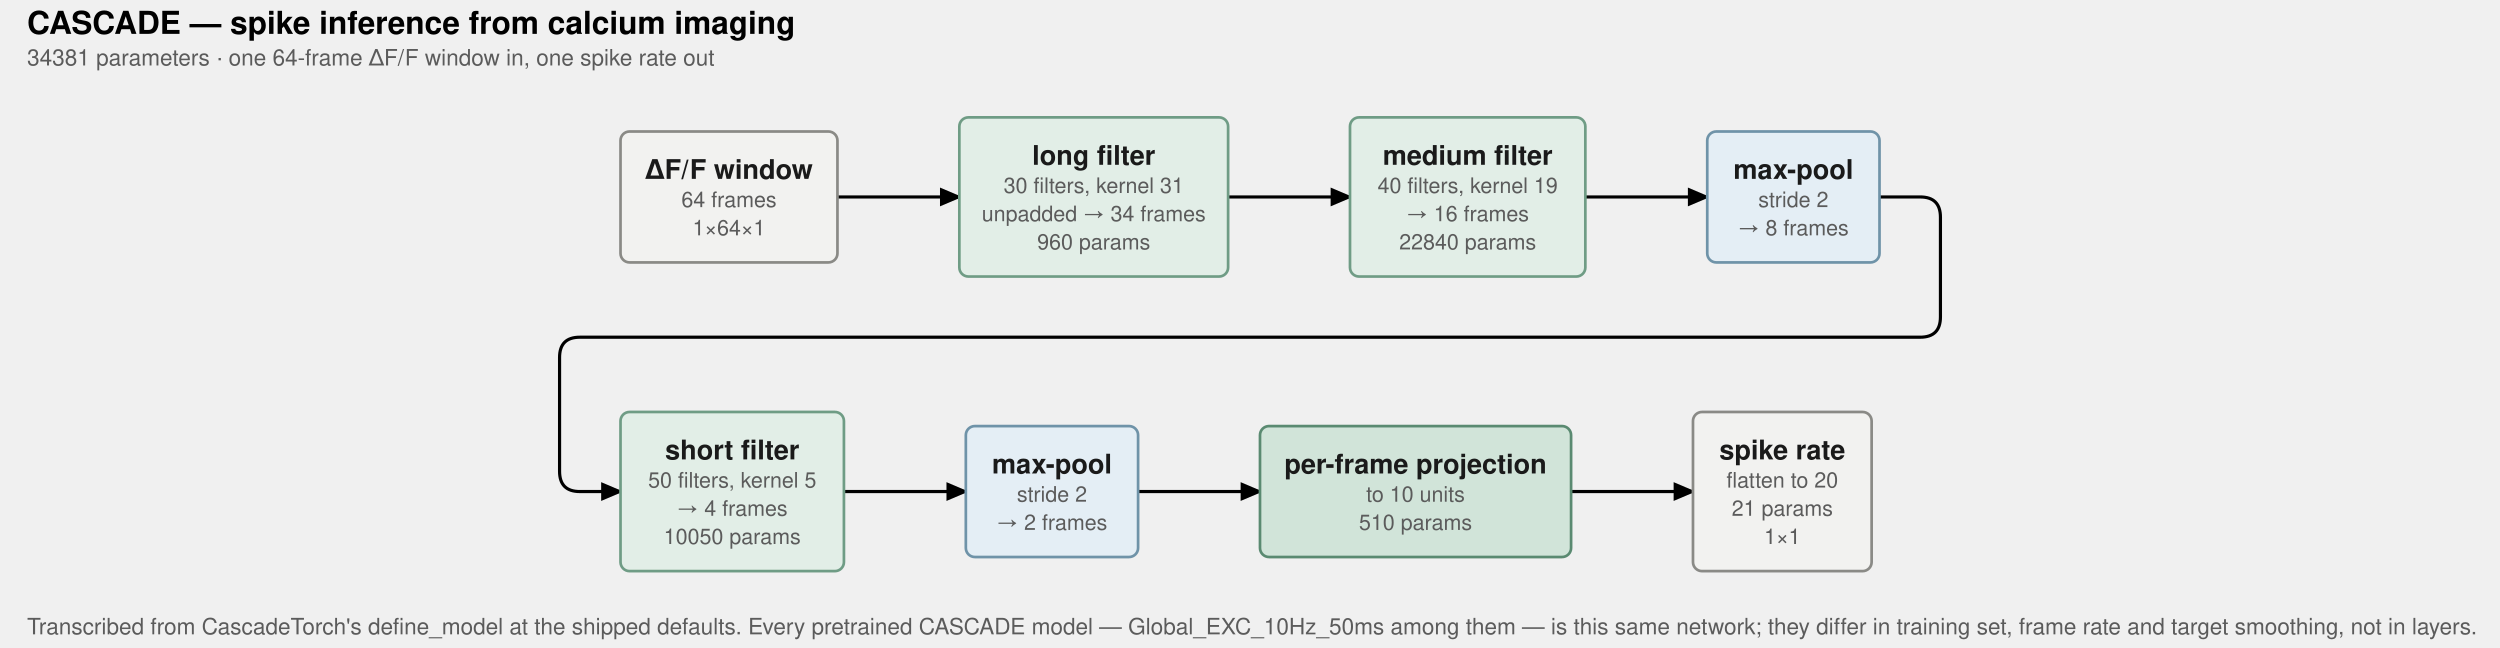
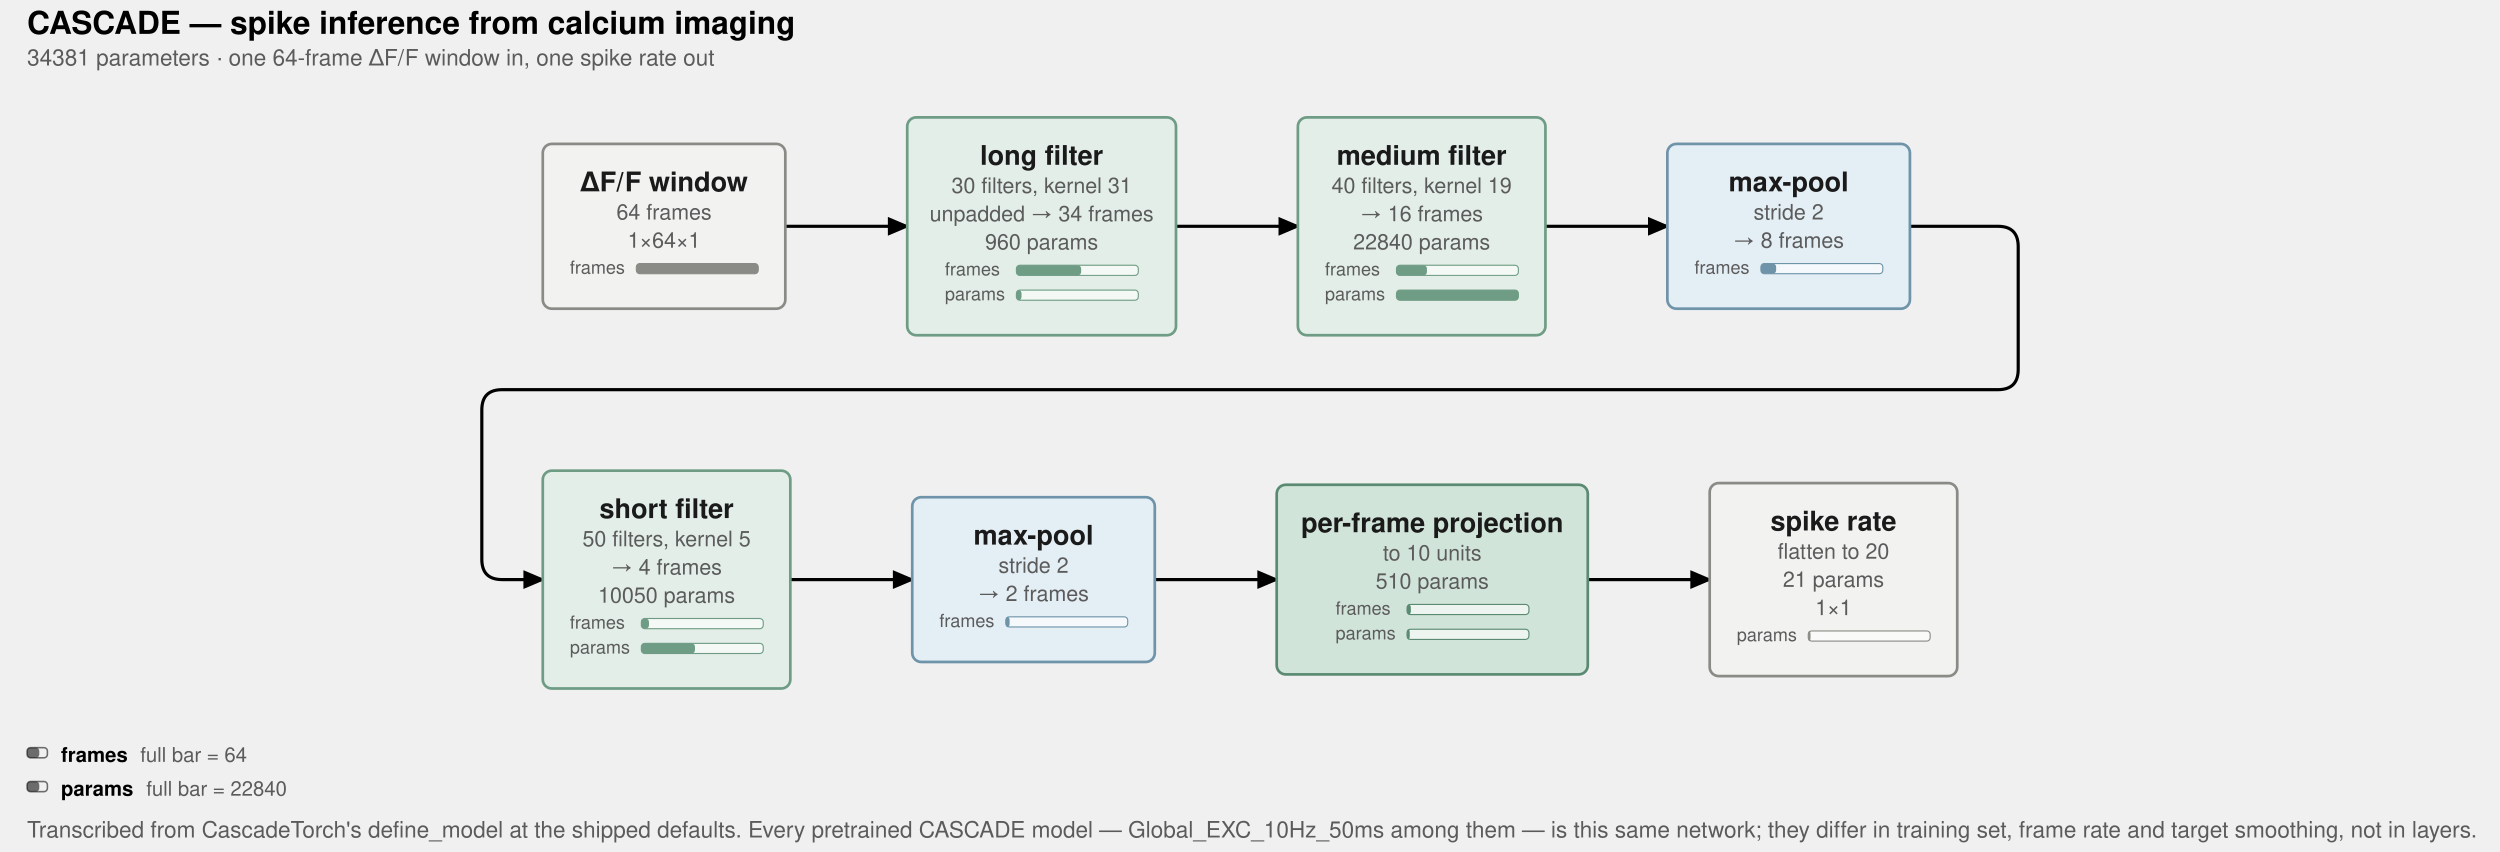
- <svg xmlns="http://www.w3.org/2000/svg" class="draughtsman" role="img" aria-label="CASCADE — spike inference from calcium imaging" viewBox="0 0 1107.47 287" width="1107.47" height="287">
+ <svg xmlns="http://www.w3.org/2000/svg" class="draughtsman" role="img" aria-label="CASCADE — spike inference from calcium imaging" viewBox="0 0 1107.47 377" width="1107.47" height="377">
  <defs>
    <marker id="ds-arrow" viewBox="0 0 8 8" refX="7" refY="4" markerWidth="7" markerHeight="7" orient="auto-start-reverse">
      <path d="M0 0.6 L8 4 L0 7.4 Z" style="fill:currentColor" />
    </marker>
  </defs>
  <text class="ds-title" x="12" y="15" style="font-family:Helvetica Neue, Helvetica, Arial, sans-serif;font-size:14px;font-weight:600;fill:currentColor">CASCADE — spike inference from calcium imaging</text>
  <text class="ds-subtitle" x="12" y="29" style="font-family:Helvetica Neue, Helvetica, Arial, sans-serif;font-size:10px;fill:currentColor;opacity:0.62">34381 parameters · one 64-frame ΔF/F window in, one spike rate out</text>
-   <g class="ds-body" transform="translate(231.88 36)">
-     <path class="ds-edge ds-edge-solid" data-from="window" data-to="conv1" d="M139.1 51.25 C166.1 51.25 166.1 51.25 193.1 51.25" style="fill:none;stroke:currentColor;stroke-width:1.4" marker-end="url(#ds-arrow)" />
-     <path class="ds-edge ds-edge-solid" data-from="conv1" data-to="conv2" d="M312.15 51.25 C339.15 51.25 339.15 51.25 366.15 51.25" style="fill:none;stroke:currentColor;stroke-width:1.4" marker-end="url(#ds-arrow)" />
-     <path class="ds-edge ds-edge-solid" data-from="conv2" data-to="pool1" d="M470.41 51.25 C497.41 51.25 497.41 51.25 524.41 51.25" style="fill:none;stroke:currentColor;stroke-width:1.4" marker-end="url(#ds-arrow)" />
-     <path class="ds-edge ds-edge-solid" data-from="pool1" data-to="conv3" d="M600.71 51.25 L618.71 51.25 Q627.71 51.25 627.71 60.25 L627.71 104.38 Q627.71 113.38 618.71 113.38 L25 113.38 Q16 113.38 16 122.38 L16 172.75 Q16 181.75 25 181.75 L43 181.75" style="fill:none;stroke:currentColor;stroke-width:1.4" marker-end="url(#ds-arrow)" />
-     <path class="ds-edge ds-edge-solid" data-from="conv3" data-to="pool2" d="M141.97 181.75 C168.97 181.75 168.97 181.75 195.97 181.75" style="fill:none;stroke:currentColor;stroke-width:1.4" marker-end="url(#ds-arrow)" />
-     <path class="ds-edge ds-edge-solid" data-from="pool2" data-to="dense1" d="M272.28 181.75 C299.28 181.75 299.28 181.75 326.28 181.75" style="fill:none;stroke:currentColor;stroke-width:1.4" marker-end="url(#ds-arrow)" />
-     <path class="ds-edge ds-edge-solid" data-from="dense1" data-to="readout" d="M464.08 181.75 C491.09 181.75 491.09 181.75 518.09 181.75" style="fill:none;stroke:currentColor;stroke-width:1.4" marker-end="url(#ds-arrow)" />
+   <g class="ds-body" transform="translate(197.44 36)">
+     <path class="ds-edge ds-edge-solid" data-from="window" data-to="conv1" d="M150.45 64.25 C177.45 64.25 177.45 64.25 204.45 64.25" style="fill:none;stroke:currentColor;stroke-width:1.4" marker-end="url(#ds-arrow)" />
+     <path class="ds-edge ds-edge-solid" data-from="conv1" data-to="conv2" d="M323.5 64.25 C350.5 64.25 350.5 64.25 377.5 64.25" style="fill:none;stroke:currentColor;stroke-width:1.4" marker-end="url(#ds-arrow)" />
+     <path class="ds-edge ds-edge-solid" data-from="conv2" data-to="pool1" d="M487.18 64.25 C514.18 64.25 514.18 64.25 541.18 64.25" style="fill:none;stroke:currentColor;stroke-width:1.4" marker-end="url(#ds-arrow)" />
+     <path class="ds-edge ds-edge-solid" data-from="pool1" data-to="conv3" d="M648.62 64.25 L687.6 64.25 Q696.6 64.25 696.6 73.25 L696.6 127.62 Q696.6 136.62 687.6 136.62 L25 136.62 Q16 136.62 16 145.62 L16 211.75 Q16 220.75 25 220.75 L43 220.75" style="fill:none;stroke:currentColor;stroke-width:1.4" marker-end="url(#ds-arrow)" />
+     <path class="ds-edge ds-edge-solid" data-from="conv3" data-to="pool2" d="M152.67 220.75 C179.67 220.75 179.67 220.75 206.67 220.75" style="fill:none;stroke:currentColor;stroke-width:1.4" marker-end="url(#ds-arrow)" />
+     <path class="ds-edge ds-edge-solid" data-from="pool2" data-to="dense1" d="M314.12 220.75 C341.12 220.75 341.12 220.75 368.12 220.75" style="fill:none;stroke:currentColor;stroke-width:1.4" marker-end="url(#ds-arrow)" />
+     <path class="ds-edge ds-edge-solid" data-from="dense1" data-to="readout" d="M505.93 220.75 C532.93 220.75 532.93 220.75 559.93 220.75" style="fill:none;stroke:currentColor;stroke-width:1.4" marker-end="url(#ds-arrow)" />
    <g class="ds-stage ds-kind-input" data-stage="window">
-       <rect x="43" y="22.25" width="96.1" height="58" rx="4" style="fill:#f2f2f0;stroke:#8a8a86;stroke-width:1.2" />
-       <text x="91.05" y="43.25" text-anchor="middle" style="font-family:Helvetica Neue, Helvetica, Arial, sans-serif;font-size:12.0px;font-weight:600;fill:#1a1a1a">ΔF/F window</text>
-       <text x="91.05" y="55.75" text-anchor="middle" style="font-family:Helvetica Neue, Helvetica, Arial, sans-serif;font-size:9.5px;fill:#5b5b5b">64 frames</text>
-       <text x="91.05" y="68.25" text-anchor="middle" style="font-family:Helvetica Neue, Helvetica, Arial, sans-serif;font-size:9.5px;fill:#5b5b5b">1×64×1</text>
+       <rect x="43" y="27.75" width="107.45" height="73" rx="4" style="fill:#f2f2f0;stroke:#8a8a86;stroke-width:1.2" />
+       <text x="96.72" y="48.75" text-anchor="middle" style="font-family:Helvetica Neue, Helvetica, Arial, sans-serif;font-size:12.0px;font-weight:600;fill:#1a1a1a">ΔF/F window</text>
+       <text x="96.72" y="61.25" text-anchor="middle" style="font-family:Helvetica Neue, Helvetica, Arial, sans-serif;font-size:9.5px;fill:#5b5b5b">64 frames</text>
+       <text x="96.72" y="73.75" text-anchor="middle" style="font-family:Helvetica Neue, Helvetica, Arial, sans-serif;font-size:9.5px;fill:#5b5b5b">1×64×1</text>
+       <text x="55" y="85.25" style="font-family:Helvetica Neue, Helvetica, Arial, sans-serif;font-size:8.0px;fill:#5b5b5b">frames</text>
+       <rect class="ds-meter-track" x="84.45" y="80.75" width="54" height="4.5" rx="1.5" style="fill:#ffffff;fill-opacity:0.62;stroke:#8a8a86;stroke-width:0.5" />
+       <rect class="ds-meter-fill" x="84.45" y="80.75" width="54" height="4.5" rx="1.5" style="fill:#8a8a86" />
    </g>
    <g class="ds-stage ds-kind-conv" data-stage="conv1">
-       <rect x="193.1" y="16" width="119.06" height="70.5" rx="4" style="fill:#e2eee7;stroke:#6f9c85;stroke-width:1.2" />
-       <text x="252.63" y="37" text-anchor="middle" style="font-family:Helvetica Neue, Helvetica, Arial, sans-serif;font-size:12.0px;font-weight:600;fill:#1a1a1a">long filter</text>
-       <text x="252.63" y="49.5" text-anchor="middle" style="font-family:Helvetica Neue, Helvetica, Arial, sans-serif;font-size:9.5px;fill:#5b5b5b">30 filters, kernel 31</text>
-       <text x="252.63" y="62" text-anchor="middle" style="font-family:Helvetica Neue, Helvetica, Arial, sans-serif;font-size:9.5px;fill:#5b5b5b">unpadded → 34 frames</text>
-       <text x="252.63" y="74.5" text-anchor="middle" style="font-family:Helvetica Neue, Helvetica, Arial, sans-serif;font-size:9.5px;fill:#5b5b5b">960 params</text>
+       <rect x="204.45" y="16" width="119.06" height="96.5" rx="4" style="fill:#e2eee7;stroke:#6f9c85;stroke-width:1.2" />
+       <text x="263.98" y="37" text-anchor="middle" style="font-family:Helvetica Neue, Helvetica, Arial, sans-serif;font-size:12.0px;font-weight:600;fill:#1a1a1a">long filter</text>
+       <text x="263.98" y="49.5" text-anchor="middle" style="font-family:Helvetica Neue, Helvetica, Arial, sans-serif;font-size:9.5px;fill:#5b5b5b">30 filters, kernel 31</text>
+       <text x="263.98" y="62" text-anchor="middle" style="font-family:Helvetica Neue, Helvetica, Arial, sans-serif;font-size:9.5px;fill:#5b5b5b">unpadded → 34 frames</text>
+       <text x="263.98" y="74.5" text-anchor="middle" style="font-family:Helvetica Neue, Helvetica, Arial, sans-serif;font-size:9.5px;fill:#5b5b5b">960 params</text>
+       <text x="221.14" y="86" style="font-family:Helvetica Neue, Helvetica, Arial, sans-serif;font-size:8.0px;fill:#5b5b5b">frames</text>
+       <rect class="ds-meter-track" x="252.81" y="81.5" width="54" height="4.5" rx="1.5" style="fill:#ffffff;fill-opacity:0.62;stroke:#6f9c85;stroke-width:0.5" />
+       <rect class="ds-meter-fill" x="252.81" y="81.5" width="28.69" height="4.5" rx="1.5" style="fill:#6f9c85" />
+       <text x="221.14" y="97" style="font-family:Helvetica Neue, Helvetica, Arial, sans-serif;font-size:8.0px;fill:#5b5b5b">params</text>
+       <rect class="ds-meter-track" x="252.81" y="92.5" width="54" height="4.5" rx="1.5" style="fill:#ffffff;fill-opacity:0.62;stroke:#6f9c85;stroke-width:0.5" />
+       <rect class="ds-meter-fill" x="252.81" y="92.5" width="2.27" height="4.5" rx="1.5" style="fill:#6f9c85" />
    </g>
    <g class="ds-stage ds-kind-conv" data-stage="conv2">
-       <rect x="366.15" y="16" width="104.26" height="70.5" rx="4" style="fill:#e2eee7;stroke:#6f9c85;stroke-width:1.2" />
-       <text x="418.28" y="37" text-anchor="middle" style="font-family:Helvetica Neue, Helvetica, Arial, sans-serif;font-size:12.0px;font-weight:600;fill:#1a1a1a">medium filter</text>
-       <text x="418.28" y="49.5" text-anchor="middle" style="font-family:Helvetica Neue, Helvetica, Arial, sans-serif;font-size:9.5px;fill:#5b5b5b">40 filters, kernel 19</text>
-       <text x="418.28" y="62" text-anchor="middle" style="font-family:Helvetica Neue, Helvetica, Arial, sans-serif;font-size:9.5px;fill:#5b5b5b">→ 16 frames</text>
-       <text x="418.28" y="74.5" text-anchor="middle" style="font-family:Helvetica Neue, Helvetica, Arial, sans-serif;font-size:9.5px;fill:#5b5b5b">22840 params</text>
+       <rect x="377.5" y="16" width="109.67" height="96.5" rx="4" style="fill:#e2eee7;stroke:#6f9c85;stroke-width:1.2" />
+       <text x="432.34" y="37" text-anchor="middle" style="font-family:Helvetica Neue, Helvetica, Arial, sans-serif;font-size:12.0px;font-weight:600;fill:#1a1a1a">medium filter</text>
+       <text x="432.34" y="49.5" text-anchor="middle" style="font-family:Helvetica Neue, Helvetica, Arial, sans-serif;font-size:9.5px;fill:#5b5b5b">40 filters, kernel 19</text>
+       <text x="432.34" y="62" text-anchor="middle" style="font-family:Helvetica Neue, Helvetica, Arial, sans-serif;font-size:9.5px;fill:#5b5b5b">→ 16 frames</text>
+       <text x="432.34" y="74.5" text-anchor="middle" style="font-family:Helvetica Neue, Helvetica, Arial, sans-serif;font-size:9.5px;fill:#5b5b5b">22840 params</text>
+       <text x="389.5" y="86" style="font-family:Helvetica Neue, Helvetica, Arial, sans-serif;font-size:8.0px;fill:#5b5b5b">frames</text>
+       <rect class="ds-meter-track" x="421.18" y="81.5" width="54" height="4.5" rx="1.5" style="fill:#ffffff;fill-opacity:0.62;stroke:#6f9c85;stroke-width:0.5" />
+       <rect class="ds-meter-fill" x="421.18" y="81.5" width="13.5" height="4.5" rx="1.5" style="fill:#6f9c85" />
+       <text x="389.5" y="97" style="font-family:Helvetica Neue, Helvetica, Arial, sans-serif;font-size:8.0px;fill:#5b5b5b">params</text>
+       <rect class="ds-meter-track" x="421.18" y="92.5" width="54" height="4.5" rx="1.5" style="fill:#ffffff;fill-opacity:0.62;stroke:#6f9c85;stroke-width:0.5" />
+       <rect class="ds-meter-fill" x="421.18" y="92.5" width="54" height="4.5" rx="1.5" style="fill:#6f9c85" />
    </g>
    <g class="ds-stage ds-kind-pool" data-stage="pool1">
-       <rect x="524.41" y="22.25" width="76.31" height="58" rx="4" style="fill:#e4eef5;stroke:#6f93a8;stroke-width:1.2" />
-       <text x="562.56" y="43.25" text-anchor="middle" style="font-family:Helvetica Neue, Helvetica, Arial, sans-serif;font-size:12.0px;font-weight:600;fill:#1a1a1a">max-pool</text>
-       <text x="562.56" y="55.75" text-anchor="middle" style="font-family:Helvetica Neue, Helvetica, Arial, sans-serif;font-size:9.5px;fill:#5b5b5b">stride 2</text>
-       <text x="562.56" y="68.25" text-anchor="middle" style="font-family:Helvetica Neue, Helvetica, Arial, sans-serif;font-size:9.5px;fill:#5b5b5b">→ 8 frames</text>
+       <rect x="541.18" y="27.75" width="107.45" height="73" rx="4" style="fill:#e4eef5;stroke:#6f93a8;stroke-width:1.2" />
+       <text x="594.9" y="48.75" text-anchor="middle" style="font-family:Helvetica Neue, Helvetica, Arial, sans-serif;font-size:12.0px;font-weight:600;fill:#1a1a1a">max-pool</text>
+       <text x="594.9" y="61.25" text-anchor="middle" style="font-family:Helvetica Neue, Helvetica, Arial, sans-serif;font-size:9.5px;fill:#5b5b5b">stride 2</text>
+       <text x="594.9" y="73.75" text-anchor="middle" style="font-family:Helvetica Neue, Helvetica, Arial, sans-serif;font-size:9.5px;fill:#5b5b5b">→ 8 frames</text>
+       <text x="553.18" y="85.25" style="font-family:Helvetica Neue, Helvetica, Arial, sans-serif;font-size:8.0px;fill:#5b5b5b">frames</text>
+       <rect class="ds-meter-track" x="582.62" y="80.75" width="54" height="4.5" rx="1.5" style="fill:#ffffff;fill-opacity:0.62;stroke:#6f93a8;stroke-width:0.5" />
+       <rect class="ds-meter-fill" x="582.62" y="80.75" width="6.75" height="4.5" rx="1.5" style="fill:#6f93a8" />
    </g>
    <g class="ds-stage ds-kind-conv" data-stage="conv3">
-       <rect x="43" y="146.5" width="98.97" height="70.5" rx="4" style="fill:#e2eee7;stroke:#6f9c85;stroke-width:1.2" />
-       <text x="92.49" y="167.5" text-anchor="middle" style="font-family:Helvetica Neue, Helvetica, Arial, sans-serif;font-size:12.0px;font-weight:600;fill:#1a1a1a">short filter</text>
-       <text x="92.49" y="180" text-anchor="middle" style="font-family:Helvetica Neue, Helvetica, Arial, sans-serif;font-size:9.5px;fill:#5b5b5b">50 filters, kernel 5</text>
-       <text x="92.49" y="192.5" text-anchor="middle" style="font-family:Helvetica Neue, Helvetica, Arial, sans-serif;font-size:9.5px;fill:#5b5b5b">→ 4 frames</text>
-       <text x="92.49" y="205" text-anchor="middle" style="font-family:Helvetica Neue, Helvetica, Arial, sans-serif;font-size:9.5px;fill:#5b5b5b">10050 params</text>
+       <rect x="43" y="172.5" width="109.67" height="96.5" rx="4" style="fill:#e2eee7;stroke:#6f9c85;stroke-width:1.2" />
+       <text x="97.84" y="193.5" text-anchor="middle" style="font-family:Helvetica Neue, Helvetica, Arial, sans-serif;font-size:12.0px;font-weight:600;fill:#1a1a1a">short filter</text>
+       <text x="97.84" y="206" text-anchor="middle" style="font-family:Helvetica Neue, Helvetica, Arial, sans-serif;font-size:9.5px;fill:#5b5b5b">50 filters, kernel 5</text>
+       <text x="97.84" y="218.5" text-anchor="middle" style="font-family:Helvetica Neue, Helvetica, Arial, sans-serif;font-size:9.5px;fill:#5b5b5b">→ 4 frames</text>
+       <text x="97.84" y="231" text-anchor="middle" style="font-family:Helvetica Neue, Helvetica, Arial, sans-serif;font-size:9.5px;fill:#5b5b5b">10050 params</text>
+       <text x="55" y="242.5" style="font-family:Helvetica Neue, Helvetica, Arial, sans-serif;font-size:8.0px;fill:#5b5b5b">frames</text>
+       <rect class="ds-meter-track" x="86.67" y="238" width="54" height="4.5" rx="1.5" style="fill:#ffffff;fill-opacity:0.62;stroke:#6f9c85;stroke-width:0.5" />
+       <rect class="ds-meter-fill" x="86.67" y="238" width="3.38" height="4.5" rx="1.5" style="fill:#6f9c85" />
+       <text x="55" y="253.5" style="font-family:Helvetica Neue, Helvetica, Arial, sans-serif;font-size:8.0px;fill:#5b5b5b">params</text>
+       <rect class="ds-meter-track" x="86.67" y="249" width="54" height="4.5" rx="1.5" style="fill:#ffffff;fill-opacity:0.62;stroke:#6f9c85;stroke-width:0.5" />
+       <rect class="ds-meter-fill" x="86.67" y="249" width="23.76" height="4.5" rx="1.5" style="fill:#6f9c85" />
    </g>
    <g class="ds-stage ds-kind-pool" data-stage="pool2">
-       <rect x="195.97" y="152.75" width="76.31" height="58" rx="4" style="fill:#e4eef5;stroke:#6f93a8;stroke-width:1.2" />
-       <text x="234.13" y="173.75" text-anchor="middle" style="font-family:Helvetica Neue, Helvetica, Arial, sans-serif;font-size:12.0px;font-weight:600;fill:#1a1a1a">max-pool</text>
-       <text x="234.13" y="186.25" text-anchor="middle" style="font-family:Helvetica Neue, Helvetica, Arial, sans-serif;font-size:9.5px;fill:#5b5b5b">stride 2</text>
-       <text x="234.13" y="198.75" text-anchor="middle" style="font-family:Helvetica Neue, Helvetica, Arial, sans-serif;font-size:9.5px;fill:#5b5b5b">→ 2 frames</text>
+       <rect x="206.67" y="184.25" width="107.45" height="73" rx="4" style="fill:#e4eef5;stroke:#6f93a8;stroke-width:1.2" />
+       <text x="260.4" y="205.25" text-anchor="middle" style="font-family:Helvetica Neue, Helvetica, Arial, sans-serif;font-size:12.0px;font-weight:600;fill:#1a1a1a">max-pool</text>
+       <text x="260.4" y="217.75" text-anchor="middle" style="font-family:Helvetica Neue, Helvetica, Arial, sans-serif;font-size:9.5px;fill:#5b5b5b">stride 2</text>
+       <text x="260.4" y="230.25" text-anchor="middle" style="font-family:Helvetica Neue, Helvetica, Arial, sans-serif;font-size:9.5px;fill:#5b5b5b">→ 2 frames</text>
+       <text x="218.67" y="241.75" style="font-family:Helvetica Neue, Helvetica, Arial, sans-serif;font-size:8.0px;fill:#5b5b5b">frames</text>
+       <rect class="ds-meter-track" x="248.12" y="237.25" width="54" height="4.5" rx="1.5" style="fill:#ffffff;fill-opacity:0.62;stroke:#6f93a8;stroke-width:0.5" />
+       <rect class="ds-meter-fill" x="248.12" y="237.25" width="1.69" height="4.5" rx="1.5" style="fill:#6f93a8" />
    </g>
    <g class="ds-stage ds-kind-stack" data-stage="dense1">
-       <rect x="326.28" y="152.75" width="137.81" height="58" rx="4" style="fill:#d1e4d9;stroke:#5a8a71;stroke-width:1.2" />
-       <text x="395.18" y="173.75" text-anchor="middle" style="font-family:Helvetica Neue, Helvetica, Arial, sans-serif;font-size:12.0px;font-weight:600;fill:#1a1a1a">per-frame projection</text>
-       <text x="395.18" y="186.25" text-anchor="middle" style="font-family:Helvetica Neue, Helvetica, Arial, sans-serif;font-size:9.5px;fill:#5b5b5b">to 10 units</text>
-       <text x="395.18" y="198.75" text-anchor="middle" style="font-family:Helvetica Neue, Helvetica, Arial, sans-serif;font-size:9.5px;fill:#5b5b5b">510 params</text>
+       <rect x="368.12" y="178.75" width="137.81" height="84" rx="4" style="fill:#d1e4d9;stroke:#5a8a71;stroke-width:1.2" />
+       <text x="437.02" y="199.75" text-anchor="middle" style="font-family:Helvetica Neue, Helvetica, Arial, sans-serif;font-size:12.0px;font-weight:600;fill:#1a1a1a">per-frame projection</text>
+       <text x="437.02" y="212.25" text-anchor="middle" style="font-family:Helvetica Neue, Helvetica, Arial, sans-serif;font-size:9.5px;fill:#5b5b5b">to 10 units</text>
+       <text x="437.02" y="224.75" text-anchor="middle" style="font-family:Helvetica Neue, Helvetica, Arial, sans-serif;font-size:9.5px;fill:#5b5b5b">510 params</text>
+       <text x="394.19" y="236.25" style="font-family:Helvetica Neue, Helvetica, Arial, sans-serif;font-size:8.0px;fill:#5b5b5b">frames</text>
+       <rect class="ds-meter-track" x="425.86" y="231.75" width="54" height="4.5" rx="1.5" style="fill:#ffffff;fill-opacity:0.62;stroke:#5a8a71;stroke-width:0.5" />
+       <rect class="ds-meter-fill" x="425.86" y="231.75" width="1.69" height="4.5" rx="1.5" style="fill:#5a8a71" />
+       <text x="394.19" y="247.25" style="font-family:Helvetica Neue, Helvetica, Arial, sans-serif;font-size:8.0px;fill:#5b5b5b">params</text>
+       <rect class="ds-meter-track" x="425.86" y="242.75" width="54" height="4.5" rx="1.5" style="fill:#ffffff;fill-opacity:0.62;stroke:#5a8a71;stroke-width:0.5" />
+       <rect class="ds-meter-fill" x="425.86" y="242.75" width="1.21" height="4.5" rx="1.5" style="fill:#5a8a71" />
    </g>
    <g class="ds-stage ds-kind-output" data-stage="readout">
-       <rect x="518.09" y="146.5" width="79.14" height="70.5" rx="4" style="fill:#f2f2f0;stroke:#8a8a86;stroke-width:1.2" />
-       <text x="557.66" y="167.5" text-anchor="middle" style="font-family:Helvetica Neue, Helvetica, Arial, sans-serif;font-size:12.0px;font-weight:600;fill:#1a1a1a">spike rate</text>
-       <text x="557.66" y="180" text-anchor="middle" style="font-family:Helvetica Neue, Helvetica, Arial, sans-serif;font-size:9.5px;fill:#5b5b5b">flatten to 20</text>
-       <text x="557.66" y="192.5" text-anchor="middle" style="font-family:Helvetica Neue, Helvetica, Arial, sans-serif;font-size:9.5px;fill:#5b5b5b">21 params</text>
-       <text x="557.66" y="205" text-anchor="middle" style="font-family:Helvetica Neue, Helvetica, Arial, sans-serif;font-size:9.5px;fill:#5b5b5b">1×1</text>
+       <rect x="559.93" y="178" width="109.67" height="85.5" rx="4" style="fill:#f2f2f0;stroke:#8a8a86;stroke-width:1.2" />
+       <text x="614.76" y="199" text-anchor="middle" style="font-family:Helvetica Neue, Helvetica, Arial, sans-serif;font-size:12.0px;font-weight:600;fill:#1a1a1a">spike rate</text>
+       <text x="614.76" y="211.5" text-anchor="middle" style="font-family:Helvetica Neue, Helvetica, Arial, sans-serif;font-size:9.5px;fill:#5b5b5b">flatten to 20</text>
+       <text x="614.76" y="224" text-anchor="middle" style="font-family:Helvetica Neue, Helvetica, Arial, sans-serif;font-size:9.5px;fill:#5b5b5b">21 params</text>
+       <text x="614.76" y="236.5" text-anchor="middle" style="font-family:Helvetica Neue, Helvetica, Arial, sans-serif;font-size:9.5px;fill:#5b5b5b">1×1</text>
+       <text x="571.93" y="248" style="font-family:Helvetica Neue, Helvetica, Arial, sans-serif;font-size:8.0px;fill:#5b5b5b">params</text>
+       <rect class="ds-meter-track" x="603.6" y="243.5" width="54" height="4.5" rx="1.5" style="fill:#ffffff;fill-opacity:0.62;stroke:#8a8a86;stroke-width:0.5" />
+       <rect class="ds-meter-fill" x="603.6" y="243.5" width="1" height="4.5" rx="1.5" style="fill:#8a8a86" />
    </g>
  </g>
-   <text class="ds-caption" x="12" y="281" style="font-family:Helvetica Neue, Helvetica, Arial, sans-serif;font-size:10.0px;fill:currentColor;opacity:0.62">Transcribed from CascadeTorch's define_model at the shipped defaults. Every pretrained CASCADE model — Global_EXC_10Hz_50ms among them — is this same network; they differ in training set, frame rate and target smoothing, not in layers.</text>
+   <g class="ds-legend">
+     <rect class="ds-legend-meter" x="12" y="331.2" width="9" height="4.5" rx="1.5" style="fill:none;stroke:currentColor;stroke-opacity:0.55;stroke-width:0.7" />
+     <rect class="ds-legend-meter-fill" x="12" y="331.2" width="5.4" height="4.5" rx="1.5" style="fill:currentColor;fill-opacity:0.55" />
+     <text class="ds-legend-label" x="27" y="337.5" style="font-family:Helvetica Neue, Helvetica, Arial, sans-serif;font-size:9.0px;font-weight:600;fill:currentColor">frames</text>
+     <text class="ds-legend-share" x="62.15" y="337.5" style="font-family:Helvetica Neue, Helvetica, Arial, sans-serif;font-size:9.0px;fill:currentColor;opacity:0.62">full bar = 64</text>
+     <rect class="ds-legend-meter" x="12" y="346.2" width="9" height="4.5" rx="1.5" style="fill:none;stroke:currentColor;stroke-opacity:0.55;stroke-width:0.7" />
+     <rect class="ds-legend-meter-fill" x="12" y="346.2" width="5.4" height="4.5" rx="1.5" style="fill:currentColor;fill-opacity:0.55" />
+     <text class="ds-legend-label" x="27" y="352.5" style="font-family:Helvetica Neue, Helvetica, Arial, sans-serif;font-size:9.0px;font-weight:600;fill:currentColor">params</text>
+     <text class="ds-legend-share" x="64.81" y="352.5" style="font-family:Helvetica Neue, Helvetica, Arial, sans-serif;font-size:9.0px;fill:currentColor;opacity:0.62">full bar = 22840</text>
+   </g>
+   <text class="ds-caption" x="12" y="371" style="font-family:Helvetica Neue, Helvetica, Arial, sans-serif;font-size:10.0px;fill:currentColor;opacity:0.62">Transcribed from CascadeTorch's define_model at the shipped defaults. Every pretrained CASCADE model — Global_EXC_10Hz_50ms among them — is this same network; they differ in training set, frame rate and target smoothing, not in layers.</text>
</svg>
